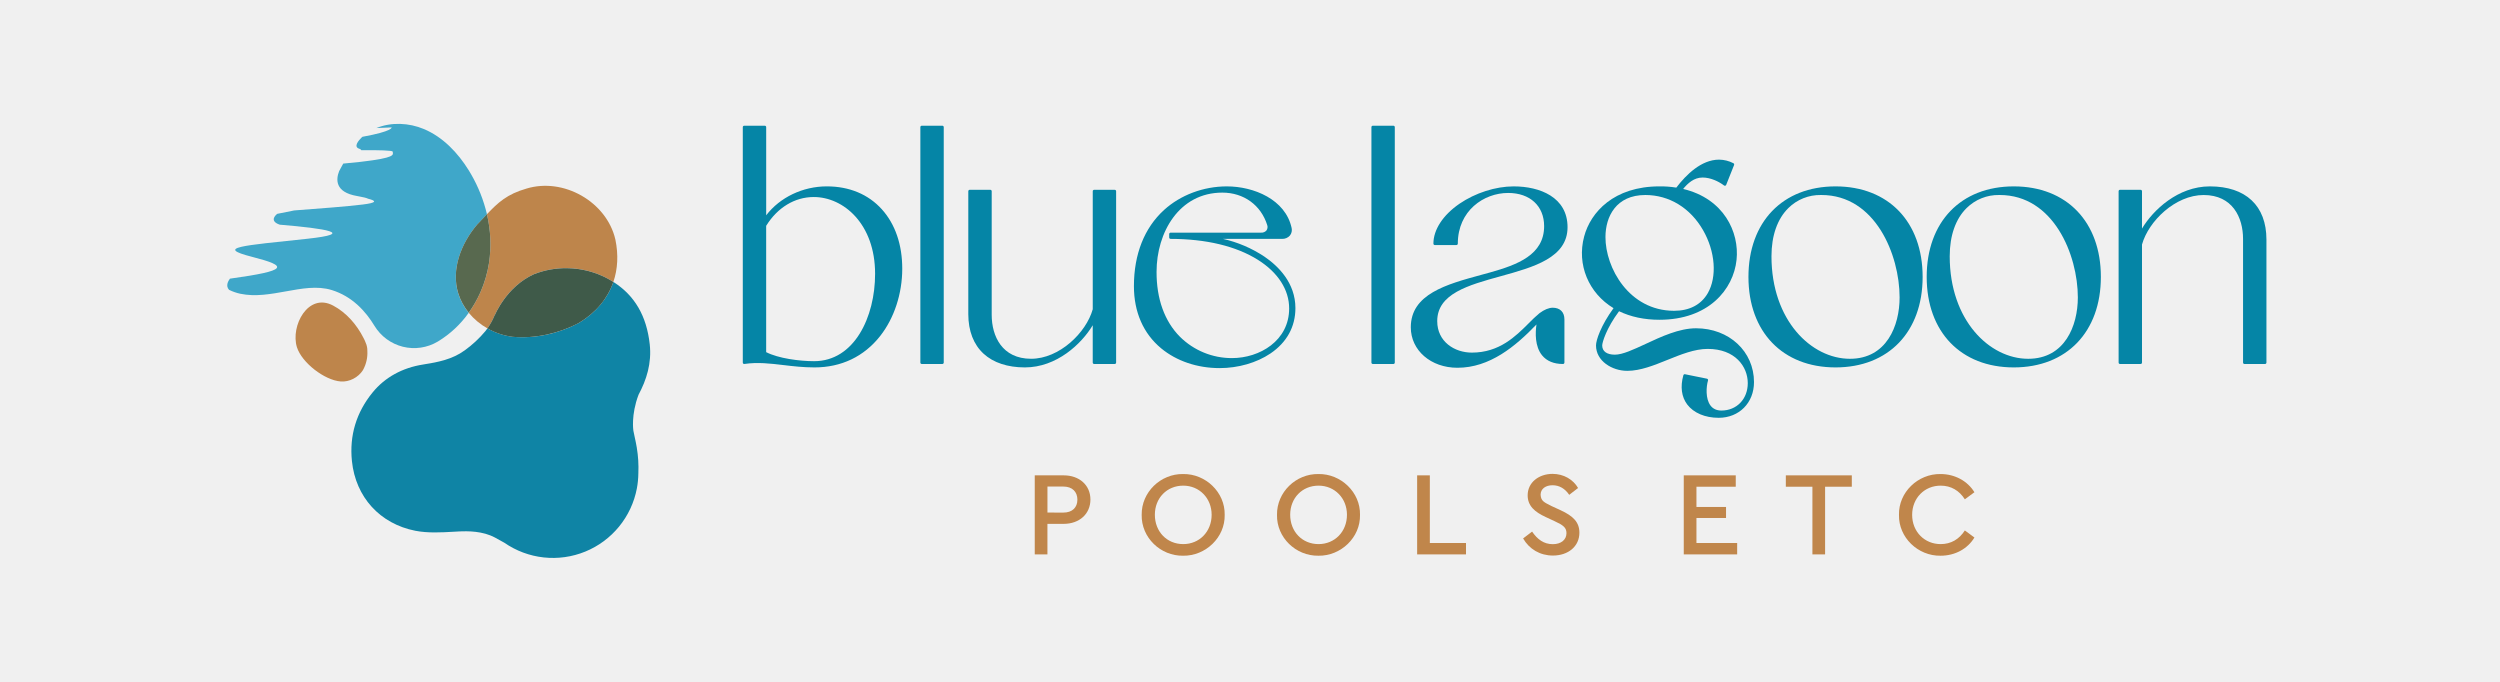
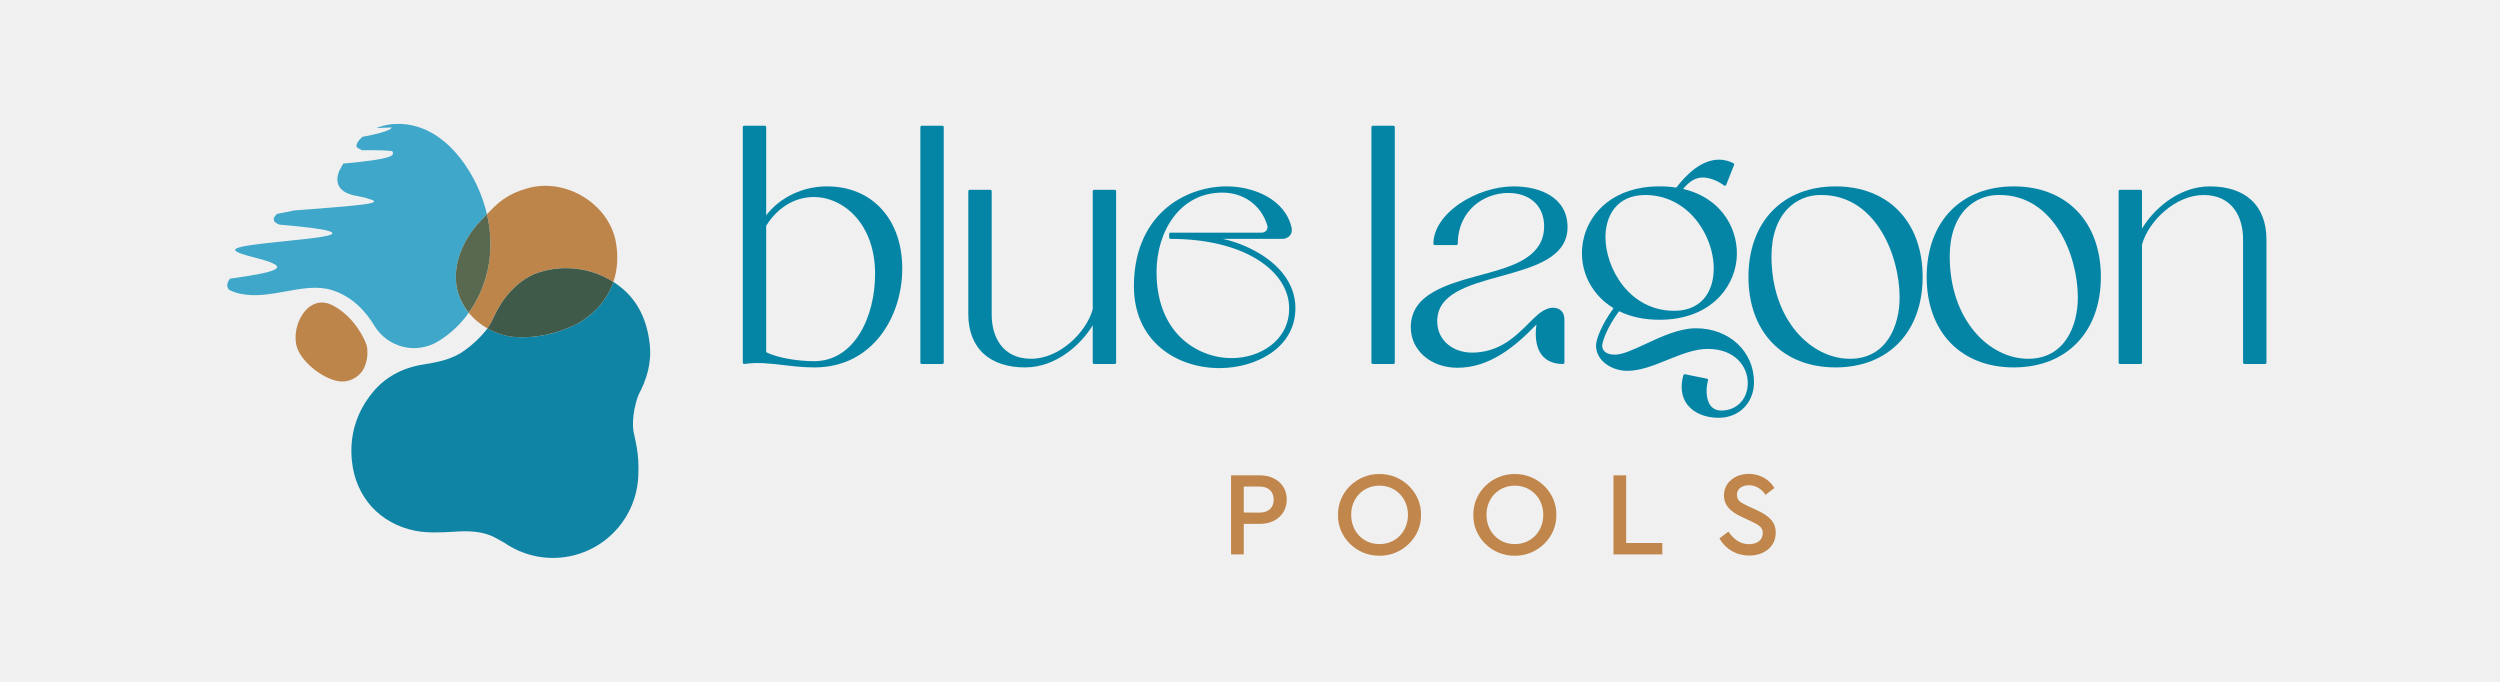
<svg xmlns="http://www.w3.org/2000/svg" width="264" height="72" viewBox="0 0 264 72" fill="none">
-   <g clip-path="url(#clip0_150_3118)">
+   <g clip-path="url(#clip0_697_1337)">
    <path d="M87.313 19.681C84.773 19.681 82.363 20.84 80.91 22.734V13.423C80.91 13.384 80.894 13.346 80.866 13.318C80.838 13.29 80.801 13.275 80.761 13.275H78.588C78.548 13.275 78.511 13.29 78.483 13.318C78.455 13.346 78.439 13.384 78.439 13.423V38.289C78.439 38.311 78.444 38.332 78.453 38.351C78.462 38.37 78.475 38.388 78.491 38.402C78.507 38.416 78.526 38.426 78.546 38.432C78.567 38.437 78.588 38.439 78.609 38.435C80.001 38.228 81.326 38.385 82.727 38.551C83.755 38.673 84.819 38.799 86.008 38.799C88.847 38.799 91.245 37.65 92.952 35.476C94.434 33.59 95.278 31.001 95.278 28.371C95.278 25.83 94.532 23.662 93.122 22.101C91.693 20.518 89.684 19.681 87.313 19.681ZM85.97 38.141C84.417 38.141 82.191 37.845 80.907 37.187V23.848C82.101 21.913 83.931 20.806 85.935 20.806C89.074 20.806 92.41 23.645 92.41 28.908C92.413 33.499 90.201 38.141 85.97 38.141Z" fill="#0585A6" />
    <path d="M99.51 13.275H97.339C97.257 13.275 97.19 13.341 97.19 13.423V38.289C97.19 38.371 97.257 38.437 97.339 38.437H99.51C99.592 38.437 99.659 38.371 99.659 38.289V13.423C99.659 13.341 99.592 13.275 99.51 13.275Z" fill="#0585A6" />
-     <path d="M117.716 20.043H115.543C115.503 20.043 115.466 20.059 115.438 20.086C115.41 20.114 115.394 20.152 115.394 20.191V32.657C114.703 35.134 111.868 37.886 108.883 37.886C105.82 37.886 104.724 35.494 104.724 33.256V20.191C104.724 20.152 104.708 20.114 104.68 20.086C104.652 20.059 104.615 20.043 104.575 20.043H102.402C102.362 20.043 102.325 20.059 102.297 20.086C102.269 20.114 102.253 20.152 102.253 20.191V33.186C102.253 34.947 102.814 36.389 103.872 37.357C104.902 38.301 106.409 38.799 108.229 38.799C111.595 38.799 114.223 36.3 115.392 34.345V38.289C115.392 38.328 115.408 38.366 115.436 38.394C115.464 38.422 115.501 38.437 115.541 38.437H117.714C117.754 38.437 117.791 38.422 117.819 38.394C117.847 38.366 117.863 38.328 117.863 38.289V20.191C117.863 20.152 117.847 20.115 117.82 20.087C117.792 20.059 117.755 20.044 117.716 20.043Z" fill="#0585A6" />
-     <path d="M133.518 27.096C132.187 26.212 130.706 25.578 129.148 25.227H135.381C135.538 25.233 135.695 25.205 135.84 25.143C135.984 25.081 136.113 24.988 136.216 24.87C136.304 24.759 136.366 24.629 136.397 24.49C136.428 24.352 136.427 24.208 136.395 24.07C135.741 21.055 132.391 19.682 129.554 19.682C127.084 19.682 124.666 20.59 122.925 22.172C120.842 24.067 119.742 26.849 119.742 30.218C119.742 32.955 120.737 35.225 122.619 36.784C124.245 38.13 126.438 38.872 128.794 38.872C130.753 38.872 132.71 38.308 134.161 37.326C135.885 36.16 136.796 34.503 136.796 32.534C136.794 29.891 135.013 28.113 133.518 27.096ZM130.095 37.815C128.039 37.82 126.064 37.01 124.603 35.563C122.974 33.925 122.122 31.552 122.133 28.698C122.133 24.548 124.519 20.34 129.079 20.34C131.341 20.34 133.16 21.66 133.821 23.777C133.852 23.869 133.861 23.968 133.847 24.064C133.833 24.161 133.797 24.253 133.741 24.332C133.671 24.413 133.582 24.477 133.483 24.517C133.384 24.558 133.276 24.575 133.169 24.567H123.615C123.576 24.567 123.538 24.583 123.51 24.611C123.482 24.639 123.467 24.676 123.467 24.716V25.078C123.467 25.118 123.482 25.155 123.51 25.183C123.538 25.211 123.576 25.227 123.615 25.227C127.35 25.227 130.541 25.993 132.843 27.443C134.966 28.78 136.135 30.605 136.135 32.571C136.136 35.977 133.024 37.815 130.095 37.815Z" fill="#0585A6" />
+     <path d="M117.716 20.043H115.542C115.503 20.043 115.465 20.059 115.437 20.086C115.41 20.114 115.394 20.152 115.394 20.191V32.657C114.702 35.134 111.868 37.886 108.883 37.886C105.82 37.886 104.723 35.494 104.723 33.256V20.191C104.723 20.152 104.707 20.114 104.68 20.086C104.652 20.059 104.614 20.043 104.575 20.043H102.401C102.362 20.043 102.324 20.059 102.296 20.086C102.269 20.114 102.253 20.152 102.253 20.191V33.186C102.253 34.947 102.813 36.389 103.871 37.357C104.902 38.301 106.409 38.799 108.229 38.799C111.595 38.799 114.222 36.3 115.392 34.345V38.289C115.392 38.328 115.408 38.366 115.435 38.394C115.463 38.422 115.501 38.437 115.54 38.437H117.714C117.753 38.437 117.791 38.422 117.819 38.394C117.846 38.366 117.862 38.328 117.862 38.289V20.191C117.862 20.152 117.847 20.115 117.819 20.087C117.792 20.059 117.755 20.044 117.716 20.043Z" fill="#0585A6" />
+     <path d="M133.517 27.096C132.187 26.212 130.706 25.578 129.147 25.227H135.381C135.538 25.233 135.694 25.205 135.839 25.143C135.984 25.081 136.112 24.988 136.216 24.87C136.304 24.759 136.366 24.629 136.397 24.49C136.428 24.352 136.427 24.208 136.395 24.07C135.741 21.055 132.39 19.682 129.553 19.682C127.083 19.682 124.666 20.59 122.925 22.172C120.842 24.067 119.741 26.849 119.741 30.218C119.741 32.955 120.736 35.225 122.618 36.784C124.245 38.13 126.437 38.872 128.794 38.872C130.753 38.872 132.709 38.308 134.161 37.326C135.885 36.16 136.796 34.503 136.796 32.534C136.794 29.891 135.012 28.113 133.517 27.096ZM130.095 37.815C128.038 37.82 126.064 37.01 124.602 35.563C122.973 33.925 122.121 31.552 122.132 28.698C122.132 24.548 124.518 20.34 129.078 20.34C131.341 20.34 133.16 21.66 133.821 23.777C133.852 23.869 133.861 23.968 133.847 24.064C133.833 24.161 133.797 24.253 133.741 24.332C133.67 24.413 133.582 24.477 133.483 24.517C133.383 24.558 133.276 24.575 133.169 24.567H123.614C123.575 24.567 123.537 24.583 123.51 24.611C123.482 24.639 123.466 24.676 123.466 24.716V25.078C123.466 25.118 123.482 25.155 123.51 25.183C123.537 25.211 123.575 25.227 123.614 25.227C127.349 25.227 130.541 25.993 132.843 27.443C134.966 28.78 136.135 30.605 136.135 32.571C136.136 35.977 133.023 37.815 130.095 37.815Z" fill="#0585A6" />
    <path d="M147.142 13.275H144.97C144.889 13.275 144.822 13.341 144.822 13.423V38.289C144.822 38.371 144.889 38.437 144.97 38.437H147.142C147.224 38.437 147.29 38.371 147.29 38.289V13.423C147.29 13.341 147.224 13.275 147.142 13.275Z" fill="#0585A6" />
-     <path d="M158.486 29.165C161.95 28.207 165.533 27.218 165.533 23.992C165.533 20.814 162.595 19.682 159.846 19.682C157.929 19.682 155.788 20.373 154.116 21.517C152.37 22.721 151.368 24.256 151.368 25.73C151.368 25.769 151.384 25.806 151.411 25.834C151.439 25.862 151.477 25.878 151.516 25.878H153.797C153.836 25.878 153.874 25.862 153.901 25.834C153.929 25.806 153.945 25.769 153.945 25.73C153.945 22.253 156.685 20.376 159.263 20.376C161.57 20.376 163.06 21.753 163.06 23.884C163.06 26.917 160.235 27.961 157.341 28.773C157.027 28.861 156.708 28.948 156.39 29.034C152.747 30.028 148.98 31.056 148.98 34.562C148.98 36.998 151.097 38.836 153.905 38.836C157.318 38.836 160.031 36.581 162.251 34.263C162.123 35.152 162.077 36.578 162.844 37.524C163.338 38.129 164.078 38.437 165.054 38.437C165.094 38.437 165.131 38.421 165.159 38.393C165.187 38.365 165.203 38.328 165.203 38.288V33.729C165.203 32.956 164.741 32.495 163.969 32.495C163.564 32.495 163.069 32.698 162.574 33.07C162.178 33.401 161.8 33.754 161.442 34.127C160.059 35.51 158.336 37.236 155.427 37.236C153.612 37.236 151.771 36.094 151.771 33.91C151.774 31.018 155.035 30.118 158.486 29.165Z" fill="#0585A6" />
+     <path d="M158.485 29.165C161.95 28.207 165.532 27.218 165.532 23.992C165.532 20.814 162.595 19.682 159.846 19.682C157.928 19.682 155.787 20.373 154.115 21.517C152.369 22.721 151.368 24.256 151.368 25.73C151.368 25.769 151.383 25.806 151.411 25.834C151.439 25.862 151.476 25.878 151.516 25.878H153.796C153.836 25.878 153.873 25.862 153.901 25.834C153.929 25.806 153.944 25.769 153.944 25.73C153.944 22.253 156.684 20.376 159.262 20.376C161.569 20.376 163.059 21.753 163.059 23.884C163.059 26.917 160.234 27.961 157.34 28.773C157.026 28.861 156.708 28.948 156.39 29.034C152.747 30.028 148.979 31.056 148.979 34.562C148.979 36.998 151.097 38.836 153.905 38.836C157.318 38.836 160.031 36.581 162.251 34.263C162.122 35.152 162.077 36.578 162.844 37.524C163.338 38.129 164.078 38.437 165.054 38.437C165.093 38.437 165.131 38.421 165.159 38.393C165.187 38.365 165.202 38.328 165.202 38.288V33.729C165.202 32.956 164.741 32.495 163.968 32.495C163.563 32.495 163.069 32.698 162.574 33.07C162.177 33.401 161.799 33.754 161.442 34.127C160.058 35.51 158.335 37.236 155.426 37.236C153.611 37.236 151.771 36.094 151.771 33.91C151.774 31.018 155.034 30.118 158.485 29.165Z" fill="#0585A6" />
    <path d="M179.102 34.666C177.324 34.666 175.432 35.547 173.767 36.324C172.465 36.929 171.339 37.453 170.529 37.453C169.679 37.453 169.193 37.099 169.193 36.479C169.193 36.159 169.633 34.66 170.972 32.866C172.216 33.464 173.649 33.768 175.234 33.768C180.405 33.768 183.051 30.586 183.381 27.431C183.685 24.52 182.044 20.973 177.74 19.953C178.222 19.36 178.879 18.747 179.795 18.747C180.654 18.747 181.527 19.18 182.058 19.585C182.076 19.599 182.097 19.609 182.119 19.613C182.142 19.617 182.165 19.616 182.187 19.61C182.209 19.604 182.23 19.593 182.247 19.578C182.264 19.563 182.277 19.544 182.286 19.522L183.119 17.423C183.132 17.388 183.132 17.35 183.119 17.315C183.106 17.281 183.081 17.253 183.048 17.236C182.58 16.992 182.061 16.863 181.533 16.858C179.665 16.858 178.056 18.447 177.018 19.813C176.43 19.717 175.835 19.673 175.239 19.681C170.413 19.681 167.966 22.417 167.285 24.978C166.495 27.931 167.746 30.949 170.389 32.543C169.044 34.388 168.539 35.93 168.539 36.479C168.539 38.136 170.251 39.161 171.836 39.161C173.232 39.161 174.685 38.569 176.085 38.004C177.485 37.438 178.95 36.844 180.333 36.844C183.241 36.844 184.565 38.722 184.565 40.461C184.565 42.141 183.394 43.353 181.782 43.353C181.278 43.353 180.893 43.174 180.626 42.821C180.082 42.094 180.178 40.813 180.367 40.177C180.373 40.157 180.375 40.137 180.372 40.116C180.37 40.096 180.363 40.076 180.352 40.059C180.341 40.041 180.327 40.026 180.31 40.014C180.293 40.002 180.274 39.994 180.253 39.989L177.937 39.519C177.901 39.512 177.863 39.518 177.83 39.538C177.798 39.557 177.775 39.588 177.764 39.624C177.422 40.841 177.567 41.91 178.173 42.717C178.848 43.606 180.058 44.12 181.491 44.12C183.653 44.12 185.222 42.539 185.222 40.352C185.222 37.11 182.591 34.666 179.102 34.666ZM169.537 25.034C169.537 22.887 170.651 20.593 173.745 20.593C176.264 20.593 178.488 21.946 179.842 24.303C181.141 26.561 181.337 29.244 180.336 30.969C179.631 32.181 178.404 32.82 176.785 32.82H176.755C172.029 32.798 169.53 28.284 169.537 25.034Z" fill="#0585A6" />
-     <path d="M193.833 19.682C188.246 19.682 184.636 23.436 184.636 29.241C184.636 35.046 188.246 38.799 193.833 38.799C199.42 38.799 203.03 35.045 203.03 29.241C203.03 23.437 199.42 19.682 193.833 19.682ZM195.353 37.888C191.281 37.888 187.068 33.837 187.068 27.069C187.068 24.886 187.686 23.117 188.856 21.967C189.306 21.522 189.841 21.171 190.428 20.935C191.015 20.699 191.644 20.583 192.277 20.593H192.349C198.039 20.593 200.598 26.916 200.598 31.412C200.598 34.4 199.225 37.888 195.353 37.888Z" fill="#0585A6" />
-     <path d="M212.655 19.682C207.068 19.682 203.458 23.436 203.458 29.241C203.458 35.046 207.068 38.799 212.655 38.799C218.243 38.799 221.852 35.045 221.852 29.241C221.852 23.437 218.242 19.682 212.655 19.682ZM214.175 37.888C210.102 37.888 205.89 33.837 205.89 27.069C205.89 24.886 206.508 23.117 207.677 21.967C208.128 21.522 208.662 21.171 209.25 20.935C209.837 20.699 210.466 20.582 211.099 20.593H211.171C216.86 20.593 219.42 26.916 219.42 31.412C219.42 34.4 218.046 37.888 214.175 37.888Z" fill="#0585A6" />
-     <path d="M233.359 19.682C229.993 19.682 227.365 22.18 226.195 24.136V20.192C226.195 20.152 226.18 20.114 226.152 20.087C226.124 20.059 226.086 20.043 226.047 20.043H223.873C223.834 20.043 223.796 20.059 223.769 20.087C223.741 20.114 223.725 20.152 223.725 20.192V38.289C223.725 38.329 223.741 38.367 223.769 38.394C223.796 38.422 223.834 38.438 223.873 38.438H226.047C226.086 38.438 226.124 38.422 226.152 38.394C226.18 38.367 226.195 38.329 226.195 38.289V25.822C226.887 23.345 229.722 20.594 232.706 20.594C235.769 20.594 236.866 22.985 236.866 25.223V38.289C236.866 38.329 236.882 38.367 236.909 38.394C236.937 38.422 236.975 38.438 237.014 38.438H239.188C239.227 38.438 239.265 38.422 239.293 38.394C239.321 38.367 239.336 38.329 239.336 38.289V25.296C239.334 21.728 237.156 19.682 233.359 19.682Z" fill="#0585A6" />
-     <path d="M109.269 50.197H112.317C113.996 50.197 115.149 51.246 115.149 52.751C115.149 54.256 113.998 55.32 112.317 55.32H110.609V58.544H109.269V50.197ZM112.291 54.13C113.239 54.13 113.773 53.586 113.773 52.764C113.773 51.942 113.241 51.38 112.291 51.38H110.611V54.125L112.291 54.13Z" fill="#C0864B" />
-     <path d="M124.938 50.058C127.303 50.02 129.377 51.98 129.327 54.371C129.377 56.761 127.303 58.718 124.938 58.684C122.548 58.721 120.512 56.761 120.562 54.371C120.524 51.98 122.561 50.02 124.938 50.058ZM124.951 51.284C123.218 51.284 121.953 52.6 121.953 54.358C121.953 56.137 123.218 57.457 124.951 57.457C126.658 57.457 127.949 56.142 127.949 54.358C127.949 52.616 126.658 51.284 124.951 51.284Z" fill="#C0864B" />
-     <path d="M139.229 50.058C141.594 50.02 143.668 51.98 143.617 54.371C143.668 56.761 141.594 58.718 139.229 58.684C136.838 58.721 134.802 56.761 134.852 54.371C134.815 51.98 136.85 50.02 139.229 50.058ZM139.241 51.284C137.508 51.284 136.244 52.6 136.244 54.358C136.244 56.137 137.508 57.457 139.241 57.457C140.949 57.457 142.239 56.142 142.239 54.358C142.239 52.616 140.949 51.284 139.241 51.284Z" fill="#C0864B" />
-     <path d="M149.65 50.197H150.991V57.342H154.81V58.544H149.65V50.197Z" fill="#C0864B" />
-     <path d="M177.805 50.197H183.295V51.398H179.145V53.535H182.269V54.699H179.145V57.342H183.445V58.544H177.805V50.197Z" fill="#C0864B" />
-     <path d="M191.391 51.398H188.583V50.197H195.551V51.398H192.73V58.544H191.391V51.398Z" fill="#C0864B" />
-     <path d="M204.92 50.058C206.45 50.058 207.778 50.804 208.499 51.98L207.488 52.727C206.895 51.803 206.033 51.284 204.932 51.284C203.225 51.284 201.923 52.6 201.923 54.371C201.923 56.142 203.225 57.457 204.932 57.457C206.033 57.457 206.893 56.938 207.488 56.015L208.499 56.761C207.791 57.938 206.476 58.684 204.92 58.684C202.542 58.721 200.48 56.761 200.532 54.371C200.48 51.98 202.542 50.02 204.92 50.058Z" fill="#C0864B" />
-     <path d="M160.84 56.858L161.789 56.137C162.345 56.946 163.016 57.465 163.977 57.465C164.837 57.465 165.419 57.01 165.419 56.301C165.419 55.707 165.064 55.454 164.192 55.049L163.269 54.619C162.054 54.063 161.321 53.418 161.321 52.305C161.321 50.939 162.51 50.041 163.951 50.041C165.128 50.041 166.127 50.635 166.645 51.533L165.709 52.254C165.267 51.597 164.66 51.242 163.951 51.242C163.243 51.242 162.687 51.597 162.687 52.254C162.737 52.912 163.028 53.026 163.85 53.443L164.786 53.873C166.139 54.493 166.784 55.15 166.784 56.251C166.784 57.705 165.596 58.666 163.989 58.666C162.624 58.666 161.485 57.983 160.84 56.858Z" fill="#C0864B" />
+     <path d="M193.833 19.682C188.246 19.682 184.637 23.436 184.637 29.241C184.637 35.046 188.246 38.799 193.833 38.799C199.421 38.799 203.03 35.045 203.03 29.241C203.03 23.437 199.421 19.682 193.833 19.682ZM195.353 37.888C191.281 37.888 187.068 33.837 187.068 27.069C187.068 24.886 187.687 23.117 188.857 21.967C189.307 21.522 189.841 21.171 190.428 20.935C191.016 20.699 191.644 20.583 192.277 20.593H192.349C198.04 20.593 200.599 26.916 200.599 31.412C200.599 34.4 199.225 37.888 195.353 37.888Z" fill="#0585A6" />
+     <path d="M212.655 19.682C207.067 19.682 203.457 23.436 203.457 29.241C203.457 35.046 207.067 38.799 212.655 38.799C218.242 38.799 221.851 35.045 221.851 29.241C221.851 23.437 218.241 19.682 212.655 19.682ZM214.174 37.888C210.102 37.888 205.89 33.837 205.89 27.069C205.89 24.886 206.507 23.117 207.677 21.967C208.127 21.522 208.662 21.171 209.249 20.935C209.837 20.699 210.465 20.582 211.099 20.593H211.171C216.86 20.593 219.42 26.916 219.42 31.412C219.42 34.4 218.046 37.888 214.174 37.888Z" fill="#0585A6" />
+     <path d="M233.359 19.682C229.994 19.682 227.366 22.18 226.196 24.136V20.192C226.196 20.152 226.18 20.114 226.152 20.087C226.124 20.059 226.087 20.043 226.047 20.043H223.874C223.834 20.043 223.797 20.059 223.769 20.087C223.741 20.114 223.726 20.152 223.726 20.192V38.289C223.726 38.329 223.741 38.367 223.769 38.394C223.797 38.422 223.834 38.438 223.874 38.438H226.047C226.087 38.438 226.124 38.422 226.152 38.394C226.18 38.367 226.196 38.329 226.196 38.289V25.822C226.887 23.345 229.722 20.594 232.707 20.594C235.77 20.594 236.867 22.985 236.867 25.223V38.289C236.867 38.329 236.882 38.367 236.91 38.394C236.938 38.422 236.975 38.438 237.015 38.438H239.188C239.228 38.438 239.265 38.422 239.293 38.394C239.321 38.367 239.337 38.329 239.337 38.289V25.296C239.335 21.728 237.156 19.682 233.359 19.682Z" fill="#0585A6" />
+     <path d="M130 50.197H133.048C134.728 50.197 135.881 51.246 135.881 52.751C135.881 54.256 134.73 55.32 133.048 55.32H131.341V58.544H130V50.197ZM133.022 54.13C133.971 54.13 134.504 53.586 134.504 52.764C134.504 51.942 133.973 51.38 133.022 51.38H131.343V54.125L133.022 54.13Z" fill="#C0864B" />
+     <path d="M145.669 50.058C148.034 50.02 150.108 51.98 150.058 54.371C150.108 56.761 148.034 58.718 145.669 58.684C143.279 58.721 141.243 56.761 141.293 54.371C141.255 51.98 143.292 50.02 145.669 50.058ZM145.682 51.284C143.949 51.284 142.684 52.6 142.684 54.358C142.684 56.137 143.949 57.457 145.682 57.457C147.389 57.457 148.68 56.142 148.68 54.358C148.68 52.616 147.389 51.284 145.682 51.284Z" fill="#C0864B" />
+     <path d="M159.96 50.058C162.325 50.02 164.399 51.98 164.349 54.371C164.399 56.761 162.325 58.718 159.96 58.684C157.57 58.721 155.534 56.761 155.584 54.371C155.546 51.98 157.582 50.02 159.96 50.058ZM159.973 51.284C158.24 51.284 156.975 52.6 156.975 54.358C156.975 56.137 158.24 57.457 159.973 57.457C161.68 57.457 162.971 56.142 162.971 54.358C162.971 52.616 161.68 51.284 159.973 51.284Z" fill="#C0864B" />
+     <path d="M170.381 50.197H171.722V57.342H175.541V58.544H170.381V50.197Z" fill="#C0864B" />
+     <path d="M181.571 56.858L182.52 56.137C183.076 56.946 183.747 57.465 184.708 57.465C185.568 57.465 186.149 57.01 186.149 56.301C186.149 55.707 185.795 55.454 184.923 55.049L184 54.619C182.785 54.063 182.052 53.418 182.052 52.305C182.052 50.939 183.241 50.041 184.682 50.041C185.859 50.041 186.858 50.635 187.376 51.533L186.44 52.254C185.998 51.597 185.391 51.242 184.682 51.242C183.974 51.242 183.418 51.597 183.418 52.254C183.468 52.912 183.759 53.026 184.581 53.443L185.517 53.873C186.87 54.493 187.515 55.15 187.515 56.251C187.515 57.705 186.327 58.666 184.72 58.666C183.355 58.666 182.216 57.983 181.571 56.858Z" fill="#C0864B" />
  </g>
-   <g clip-path="url(#clip1_150_3118)">
+   <g clip-path="url(#clip1_697_1337)">
    <path d="M52.255 33.272C52.255 33.272 53.478 30.265 56.383 28.954C57.504 28.512 58.7 28.296 59.904 28.317C61.404 28.336 62.877 28.718 64.197 29.43C64.395 29.538 64.587 29.65 64.772 29.768C65.234 28.414 65.316 26.905 64.987 25.307C64.071 21.304 59.499 18.718 55.591 19.916C53.555 20.501 52.594 21.382 51.42 22.623C51.819 24.305 51.895 26.047 51.643 27.757C51.476 28.843 51.164 29.902 50.715 30.904C50.382 31.651 49.974 32.363 49.498 33.028C50.049 33.695 50.719 34.256 51.474 34.68C51.783 34.238 52.041 33.764 52.244 33.264L52.255 33.272Z" fill="#BE854B" />
    <path d="M50.369 23.74C50.754 23.339 51.095 22.97 51.421 22.628C51.073 21.142 50.508 19.715 49.744 18.395C49.667 18.262 49.589 18.13 49.509 18C48.357 16.137 46.773 14.468 44.754 13.623C43.175 12.961 41.307 12.879 39.745 13.523L41.354 13.455C41.354 13.455 41.538 13.852 38.27 14.446C38.237 14.476 38.205 14.507 38.172 14.538C37.91 14.794 37.254 15.511 37.965 15.715C38.076 15.748 38.13 15.801 38.141 15.859C40.045 15.846 41.439 15.882 41.463 16.01C41.529 16.352 41.819 16.655 38.079 17.091C37.625 17.143 36.993 17.205 36.245 17.275C36.101 17.537 35.958 17.802 35.817 18.064C35.468 18.943 35.362 20.295 37.698 20.699C38.389 20.818 38.743 20.912 38.867 20.985C39.785 21.208 39.801 21.413 38.31 21.597C36.606 21.803 33.823 22.016 31.07 22.222L29.275 22.582C29.275 22.582 28.292 23.299 29.539 23.726C34.436 24.135 37.639 24.655 32.446 25.214C25.555 25.955 22.674 26.112 26.632 27.126C30.471 28.11 30.456 28.57 24.28 29.427C24.097 29.671 23.799 30.188 24.188 30.606C24.568 30.794 24.97 30.934 25.385 31.022C26.973 31.358 28.618 31.051 30.215 30.765C31.812 30.48 33.492 30.151 35.041 30.632C37.212 31.305 38.632 32.898 39.542 34.405C40.212 35.508 41.289 36.303 42.541 36.615C43.793 36.927 45.117 36.732 46.225 36.072L46.273 36.044C47.541 35.269 48.639 34.243 49.498 33.029C49.006 32.435 48.633 31.751 48.399 31.016C47.599 28.464 48.71 25.697 50.369 23.74Z" fill="#3FA7C9" />
    <path d="M51.643 27.755C51.895 26.045 51.819 24.302 51.42 22.62C51.095 22.962 50.754 23.336 50.369 23.733C48.712 25.69 47.598 28.457 48.402 31.007C48.636 31.742 49.009 32.425 49.501 33.02C49.977 32.355 50.385 31.644 50.718 30.897C51.165 29.895 51.476 28.839 51.643 27.755Z" fill="#58694F" />
    <path d="M68.612 36.35C68.28 33.355 67.021 31.199 64.772 29.771C64.173 31.518 62.945 33.006 61.146 34.092C59.032 35.219 56.539 35.778 54.147 35.567C53.207 35.449 52.298 35.147 51.474 34.678C51.405 34.775 51.334 34.872 51.258 34.966C50.616 35.736 49.879 36.421 49.064 37.005C47.777 37.946 46.254 38.248 44.675 38.494C42.483 38.836 40.641 39.854 39.349 41.439C37.622 43.556 36.887 45.995 37.163 48.688C37.553 52.489 40.116 55.309 43.852 56.048C45.169 56.305 46.569 56.228 47.923 56.151L48.388 56.125C49.436 56.069 50.979 56.073 52.27 56.767C52.498 56.889 52.727 57.018 52.949 57.142L53.26 57.313C54.494 58.168 55.922 58.702 57.414 58.865C58.907 59.028 60.416 58.815 61.806 58.247C63.196 57.678 64.421 56.772 65.372 55.609C66.323 54.446 66.969 53.064 67.251 51.588C67.352 51.057 67.405 50.517 67.41 49.976C67.45 49.07 67.394 48.163 67.245 47.268C67.186 46.894 67.104 46.522 67.026 46.162C66.977 45.939 66.929 45.714 66.885 45.486C66.885 45.486 66.616 43.824 67.432 41.68C68.262 40.133 68.834 38.365 68.612 36.35Z" fill="#0F84A5" />
    <path d="M61.147 34.092C62.942 33.006 64.175 31.518 64.772 29.771C64.587 29.654 64.396 29.541 64.198 29.433C62.877 28.722 61.404 28.34 59.904 28.321C58.7 28.299 57.504 28.516 56.383 28.957C53.476 30.269 52.255 33.276 52.255 33.276L52.242 33.266C52.039 33.765 51.781 34.239 51.472 34.681C52.296 35.15 53.204 35.452 54.145 35.57C56.539 35.777 59.032 35.217 61.147 34.092Z" fill="#3F5A49" />
    <path d="M38.326 39.087C38.673 38.464 38.835 37.755 38.792 37.044C38.798 36.746 38.736 36.451 38.611 36.18C38.549 36.01 38.474 35.844 38.386 35.686C37.67 34.278 36.583 33.015 35.177 32.268C32.526 30.854 30.661 34.431 31.355 36.666C31.877 38.308 34.268 40.15 35.977 40.283C36.889 40.356 37.837 39.858 38.326 39.087Z" fill="#BE854B" />
  </g>
  <defs>
-     <clipPath id="clip0_150_3118">
+     <clipPath id="clip0_697_1337">
      <rect width="160.893" height="45.408" fill="white" transform="translate(78.4414 13.2749)" />
    </clipPath>
-     <clipPath id="clip1_150_3118">
+     <clipPath id="clip1_697_1337">
      <rect width="44.66" height="45.845" fill="white" transform="translate(24 13.0771)" />
    </clipPath>
  </defs>
</svg>
